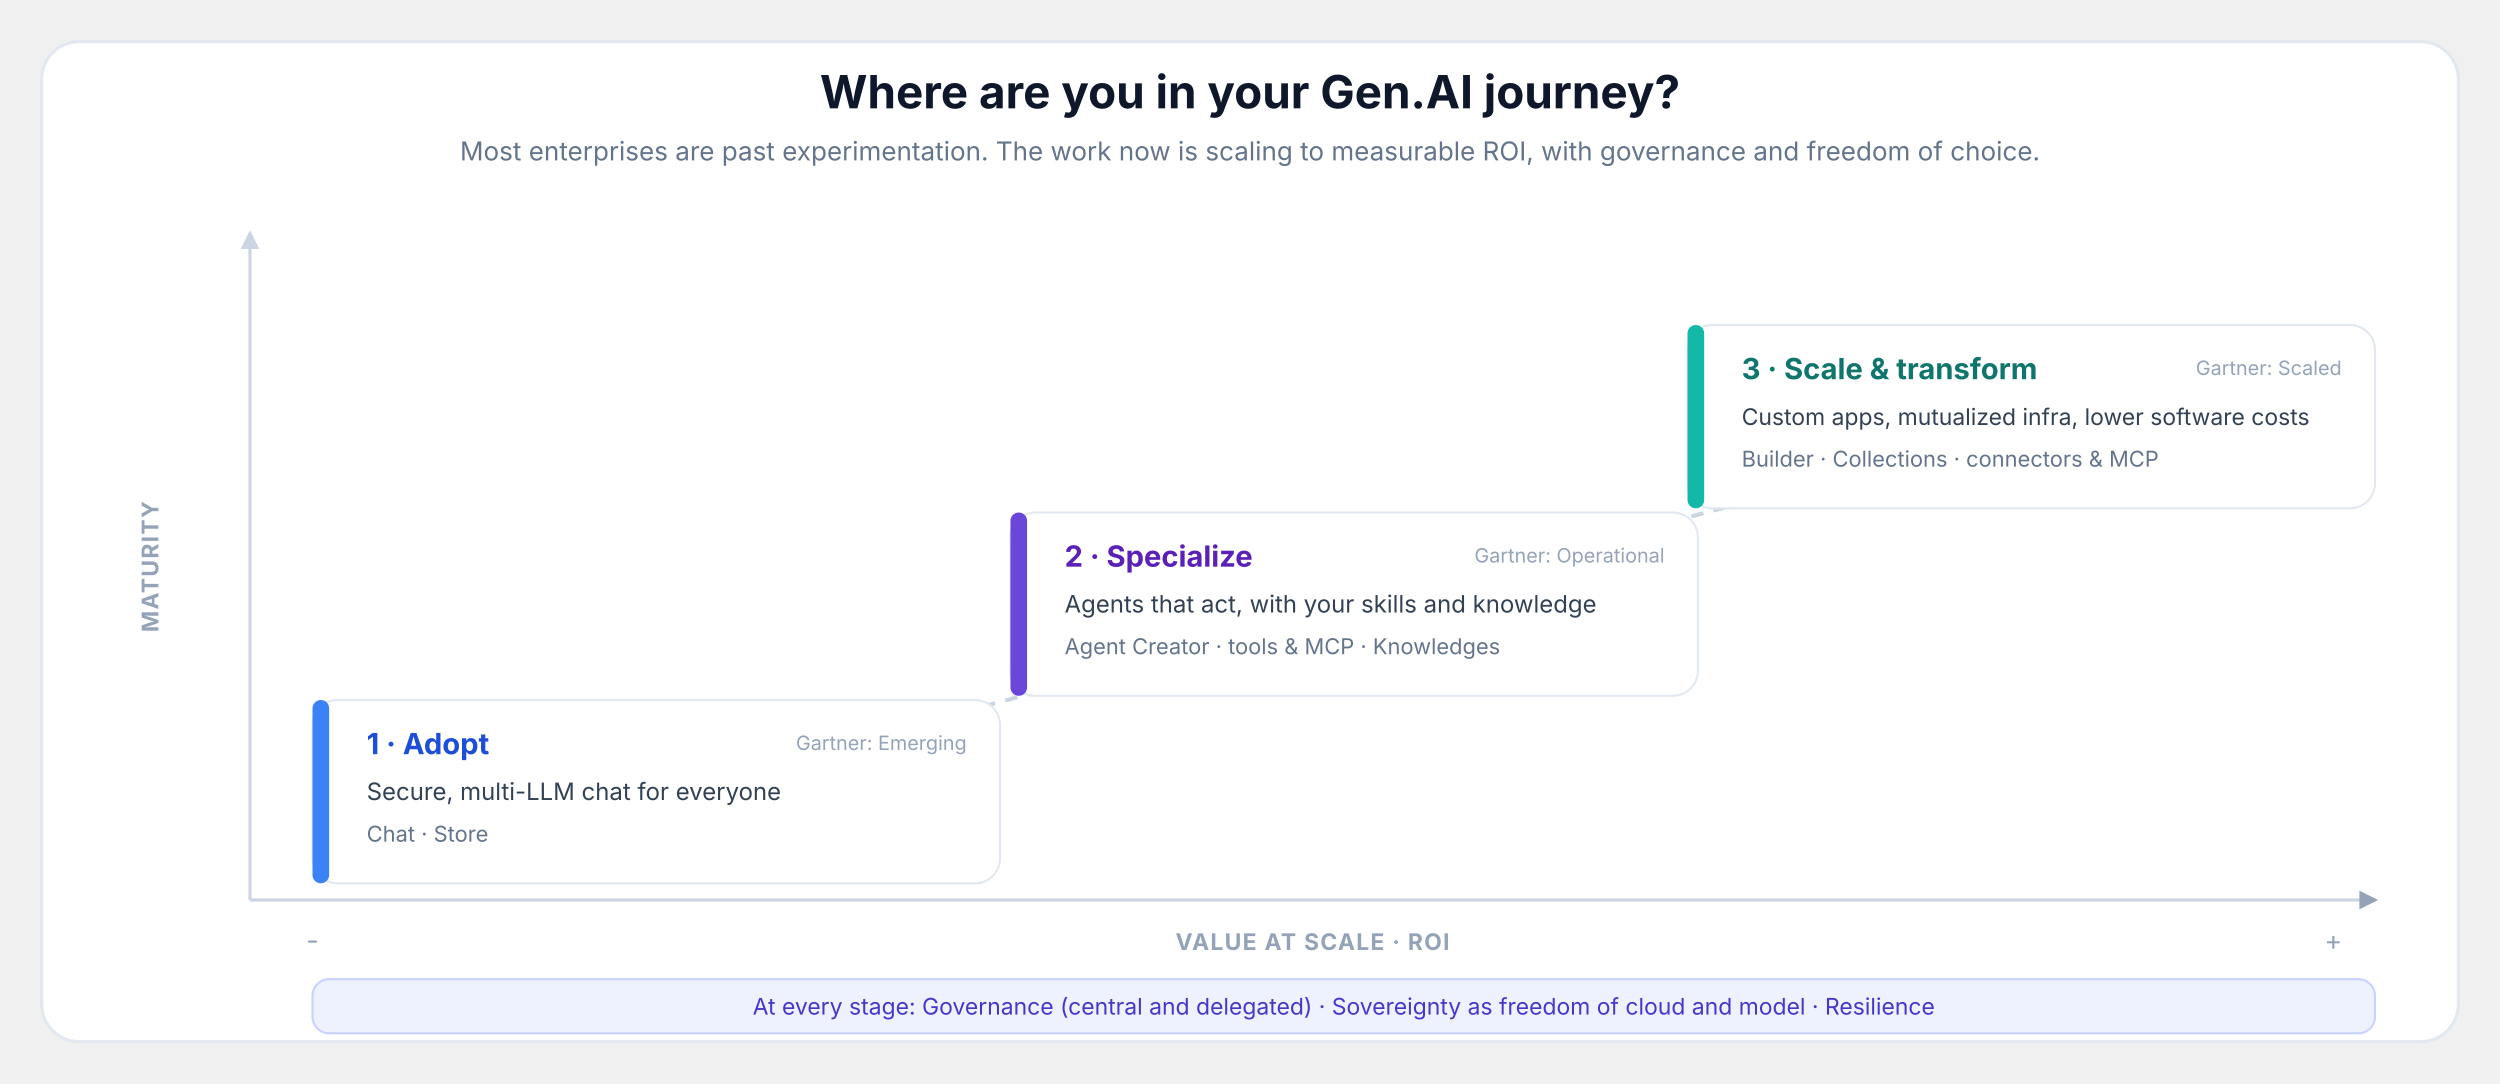
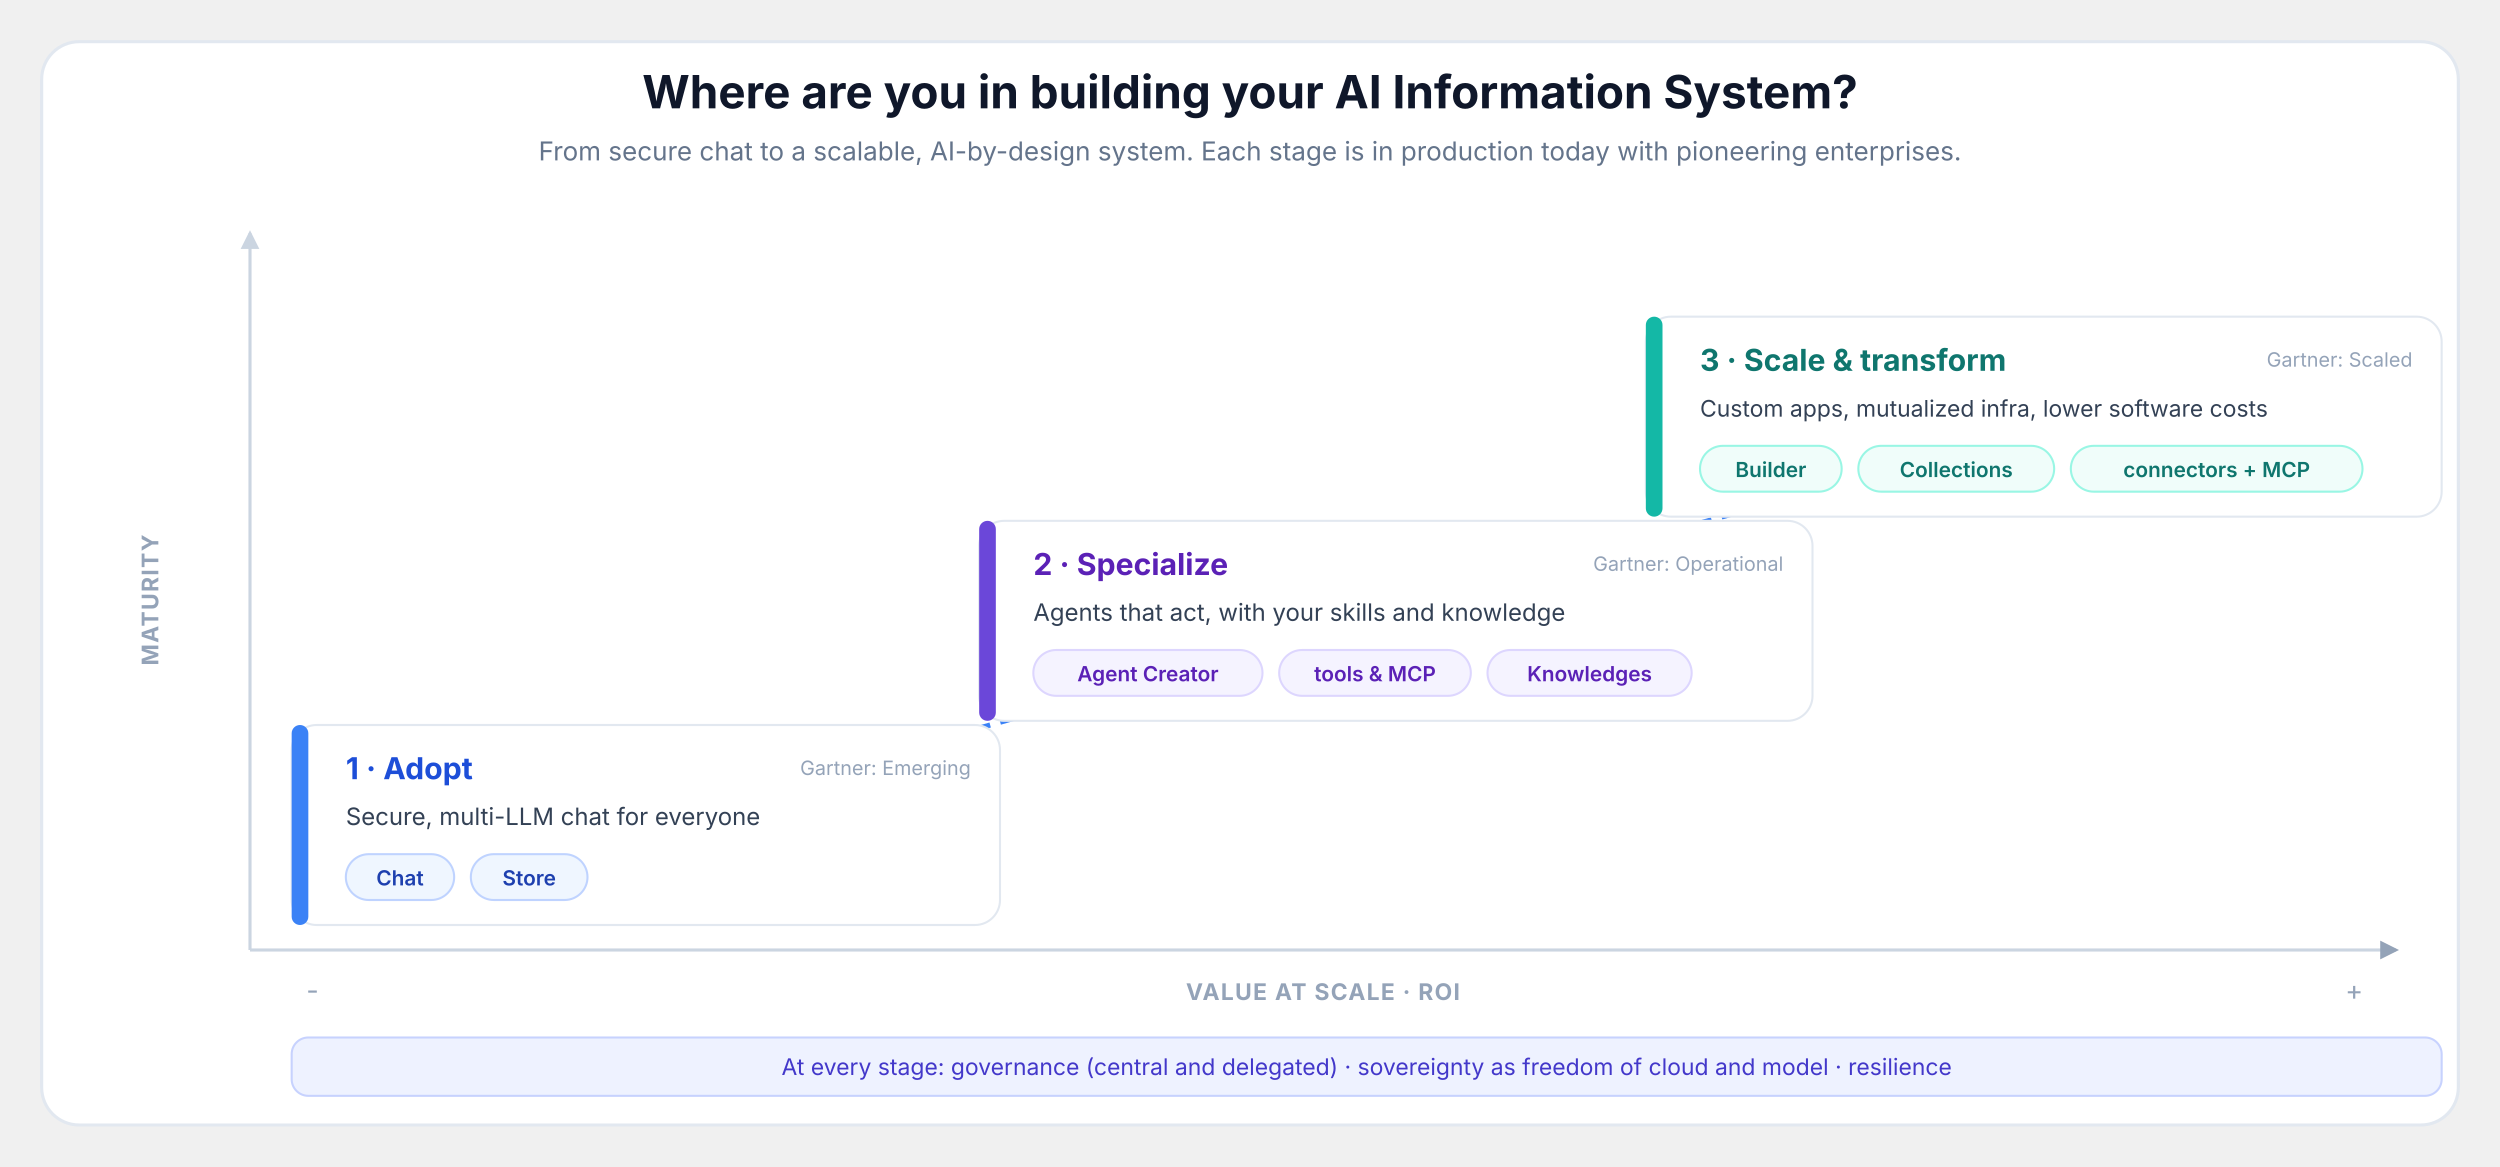
- <svg xmlns="http://www.w3.org/2000/svg" viewBox="0 0 1200 520" font-family="'Satoshi','Inter',system-ui,-apple-system,sans-serif">
+ <svg xmlns="http://www.w3.org/2000/svg" viewBox="0 0 1200 560" font-family="'Satoshi','Inter',system-ui,-apple-system,sans-serif">
  <defs>
    <marker id="ar" markerWidth="10" markerHeight="10" refX="5" refY="3" orient="auto">
      <path d="M0,0 L6,3 L0,6 Z" fill="#94A3B8" />
    </marker>
    <marker id="up" markerWidth="10" markerHeight="10" refX="5" refY="3" orient="auto">
      <path d="M0,0 L6,3 L0,6 Z" fill="#CBD5E1" />
    </marker>
+     <marker id="big" markerWidth="12" markerHeight="12" refX="4" refY="4" orient="auto">
+       <path d="M0,0 L8,4 L0,8 Z" fill="#3B82F6" />
+     </marker>
  </defs>
-   <rect x="20" y="20" width="1160" height="480" rx="18" fill="#FFFFFF" stroke="#E2E8F0" stroke-width="1.5" />
-   <text x="600" y="52" text-anchor="middle" font-size="22" font-weight="700" fill="#0F172A">Where are you in your Gen.AI journey?</text>
-   <text x="600" y="77" text-anchor="middle" font-size="12.5" fill="#64748B">Most enterprises are past experimentation. The work now is scaling to measurable ROI, with governance and freedom of choice.</text>
-   <line x1="120" y1="432" x2="120" y2="112" stroke="#CBD5E1" stroke-width="1.5" marker-end="url(#up)" />
-   <line x1="120" y1="432" x2="1140" y2="432" stroke="#CBD5E1" stroke-width="1.5" marker-end="url(#ar)" />
-   <text transform="rotate(-90 76 272)" x="76" y="272" text-anchor="middle" font-size="11" font-weight="700" letter-spacing="0.6" fill="#94A3B8">MATURITY</text>
-   <text x="630" y="456" text-anchor="middle" font-size="11" font-weight="700" letter-spacing="0.6" fill="#94A3B8">VALUE AT SCALE · ROI</text>
-   <text x="150" y="456" text-anchor="middle" font-size="13" fill="#94A3B8">-</text>
-   <text x="1120" y="456" text-anchor="middle" font-size="13" fill="#94A3B8">+</text>
-   <line x1="185" y1="416" x2="1080" y2="176" stroke="#CBD5E1" stroke-width="2" stroke-dasharray="6 5" marker-end="url(#ar)" />
-   <rect x="150" y="336" width="330" height="88" rx="12" fill="#FFFFFF" stroke="#E2E8F0" />
-   <rect x="150" y="336" width="8" height="88" rx="4" fill="#3B82F6" />
-   <text x="176" y="362" font-size="14" font-weight="700" fill="#1D4ED8">1 · Adopt</text>
-   <text x="464" y="360" text-anchor="end" font-size="9.5" fill="#94A3B8">Gartner: Emerging</text>
-   <text x="176" y="384" font-size="11.5" fill="#334155">Secure, multi-LLM chat for everyone</text>
-   <text x="176" y="404" font-size="10.5" fill="#64748B">Chat · Store</text>
-   <rect x="485" y="246" width="330" height="88" rx="12" fill="#FFFFFF" stroke="#E2E8F0" />
-   <rect x="485" y="246" width="8" height="88" rx="4" fill="#6B47D9" />
-   <text x="511" y="272" font-size="14" font-weight="700" fill="#5B21B6">2 · Specialize</text>
-   <text x="799" y="270" text-anchor="end" font-size="9.5" fill="#94A3B8">Gartner: Operational</text>
-   <text x="511" y="294" font-size="11.5" fill="#334155">Agents that act, with your skills and knowledge</text>
-   <text x="511" y="314" font-size="10.5" fill="#64748B">Agent Creator · tools &amp; MCP · Knowledges</text>
-   <rect x="810" y="156" width="330" height="88" rx="12" fill="#FFFFFF" stroke="#E2E8F0" />
-   <rect x="810" y="156" width="8" height="88" rx="4" fill="#14B8A6" />
-   <text x="836" y="182" font-size="14" font-weight="700" fill="#0F766E">3 · Scale &amp; transform</text>
-   <text x="1124" y="180" text-anchor="end" font-size="9.5" fill="#94A3B8">Gartner: Scaled</text>
-   <text x="836" y="204" font-size="11" fill="#334155">Custom apps, mutualized infra, lower software costs</text>
-   <text x="836" y="224" font-size="10.5" fill="#64748B">Builder · Collections · connectors &amp; MCP</text>
-   <rect x="150" y="470" width="990" height="26" rx="8" fill="#EEF2FF" stroke="#C7D2FE" />
-   <text x="645" y="487" text-anchor="middle" font-size="11" fill="#4338CA">At every stage: Governance (central and delegated) · Sovereignty as freedom of cloud and model · Resilience</text>
+   <rect x="20" y="20" width="1160" height="520" rx="18" fill="#FFFFFF" stroke="#E2E8F0" stroke-width="1.5" />
+   <text x="600" y="52" text-anchor="middle" font-size="22" font-weight="700" fill="#0F172A">Where are you in building your AI Information System?</text>
+   <text x="600" y="77" text-anchor="middle" font-size="12.5" fill="#64748B">From secure chat to a scalable, AI-by-design system. Each stage is in production today with pioneering enterprises.</text>
+   <line x1="120" y1="456" x2="120" y2="112" stroke="#CBD5E1" stroke-width="1.5" marker-end="url(#up)" />
+   <line x1="120" y1="456" x2="1150" y2="456" stroke="#CBD5E1" stroke-width="1.5" marker-end="url(#ar)" />
+   <text transform="rotate(-90 76 288)" x="76" y="288" text-anchor="middle" font-size="11" font-weight="700" letter-spacing="0.6" fill="#94A3B8">MATURITY</text>
+   <text x="635" y="480" text-anchor="middle" font-size="11" font-weight="700" letter-spacing="0.6" fill="#94A3B8">VALUE AT SCALE · ROI</text>
+   <text x="150" y="480" text-anchor="middle" font-size="13" fill="#94A3B8">-</text>
+   <text x="1130" y="480" text-anchor="middle" font-size="13" fill="#94A3B8">+</text>
+   <line x1="180" y1="432" x2="1080" y2="176" stroke="#3B82F6" stroke-width="2.5" stroke-dasharray="7 5" marker-end="url(#big)" />
+   <text transform="rotate(-16 628 300)" x="628" y="300" text-anchor="middle" font-size="12.5" font-weight="700" fill="#3B82F6">with Prisme.ai</text>
+   <rect x="140" y="348" width="340" height="96" rx="12" fill="#FFFFFF" stroke="#E2E8F0" />
+   <rect x="140" y="348" width="8" height="96" rx="4" fill="#3B82F6" />
+   <text x="166" y="374" font-size="14.5" font-weight="700" fill="#1D4ED8">1 · Adopt</text>
+   <text x="466" y="372" text-anchor="end" font-size="9.5" fill="#94A3B8">Gartner: Emerging</text>
+   <text x="166" y="396" font-size="11.5" fill="#334155">Secure, multi-LLM chat for everyone</text>
+   <rect x="166" y="410" width="52" height="22" rx="11" fill="#EFF6FF" stroke="#BFD3FF" />
+   <text x="192" y="425" text-anchor="middle" font-size="10" font-weight="600" fill="#1E40AF">Chat</text>
+   <rect x="226" y="410" width="56" height="22" rx="11" fill="#EFF6FF" stroke="#BFD3FF" />
+   <text x="254" y="425" text-anchor="middle" font-size="10" font-weight="600" fill="#1E40AF">Store</text>
+   <rect x="470" y="250" width="400" height="96" rx="12" fill="#FFFFFF" stroke="#E2E8F0" />
+   <rect x="470" y="250" width="8" height="96" rx="4" fill="#6B47D9" />
+   <text x="496" y="276" font-size="14.5" font-weight="700" fill="#5B21B6">2 · Specialize</text>
+   <text x="856" y="274" text-anchor="end" font-size="9.5" fill="#94A3B8">Gartner: Operational</text>
+   <text x="496" y="298" font-size="11.5" fill="#334155">Agents that act, with your skills and knowledge</text>
+   <rect x="496" y="312" width="110" height="22" rx="11" fill="#F5F3FF" stroke="#DDD6FE" />
+   <text x="551" y="327" text-anchor="middle" font-size="10" font-weight="600" fill="#5B21B6">Agent Creator</text>
+   <rect x="614" y="312" width="92" height="22" rx="11" fill="#F5F3FF" stroke="#DDD6FE" />
+   <text x="660" y="327" text-anchor="middle" font-size="10" font-weight="600" fill="#5B21B6">tools &amp; MCP</text>
+   <rect x="714" y="312" width="98" height="22" rx="11" fill="#F5F3FF" stroke="#DDD6FE" />
+   <text x="763" y="327" text-anchor="middle" font-size="10" font-weight="600" fill="#5B21B6">Knowledges</text>
+   <rect x="790" y="152" width="382" height="96" rx="12" fill="#FFFFFF" stroke="#E2E8F0" />
+   <rect x="790" y="152" width="8" height="96" rx="4" fill="#14B8A6" />
+   <text x="816" y="178" font-size="14.5" font-weight="700" fill="#0F766E">3 · Scale &amp; transform</text>
+   <text x="1158" y="176" text-anchor="end" font-size="9.5" fill="#94A3B8">Gartner: Scaled</text>
+   <text x="816" y="200" font-size="11" fill="#334155">Custom apps, mutualized infra, lower software costs</text>
+   <rect x="816" y="214" width="68" height="22" rx="11" fill="#F0FDFA" stroke="#99F6E4" />
+   <text x="850" y="229" text-anchor="middle" font-size="10" font-weight="600" fill="#0F766E">Builder</text>
+   <rect x="892" y="214" width="94" height="22" rx="11" fill="#F0FDFA" stroke="#99F6E4" />
+   <text x="939" y="229" text-anchor="middle" font-size="10" font-weight="600" fill="#0F766E">Collections</text>
+   <rect x="994" y="214" width="140" height="22" rx="11" fill="#F0FDFA" stroke="#99F6E4" />
+   <text x="1064" y="229" text-anchor="middle" font-size="10" font-weight="600" fill="#0F766E">connectors + MCP</text>
+   <rect x="140" y="498" width="1032" height="28" rx="8" fill="#EEF2FF" stroke="#C7D2FE" />
+   <text x="656" y="516" text-anchor="middle" font-size="11" fill="#4338CA">At every stage: governance (central and delegated) · sovereignty as freedom of cloud and model · resilience</text>
</svg>
